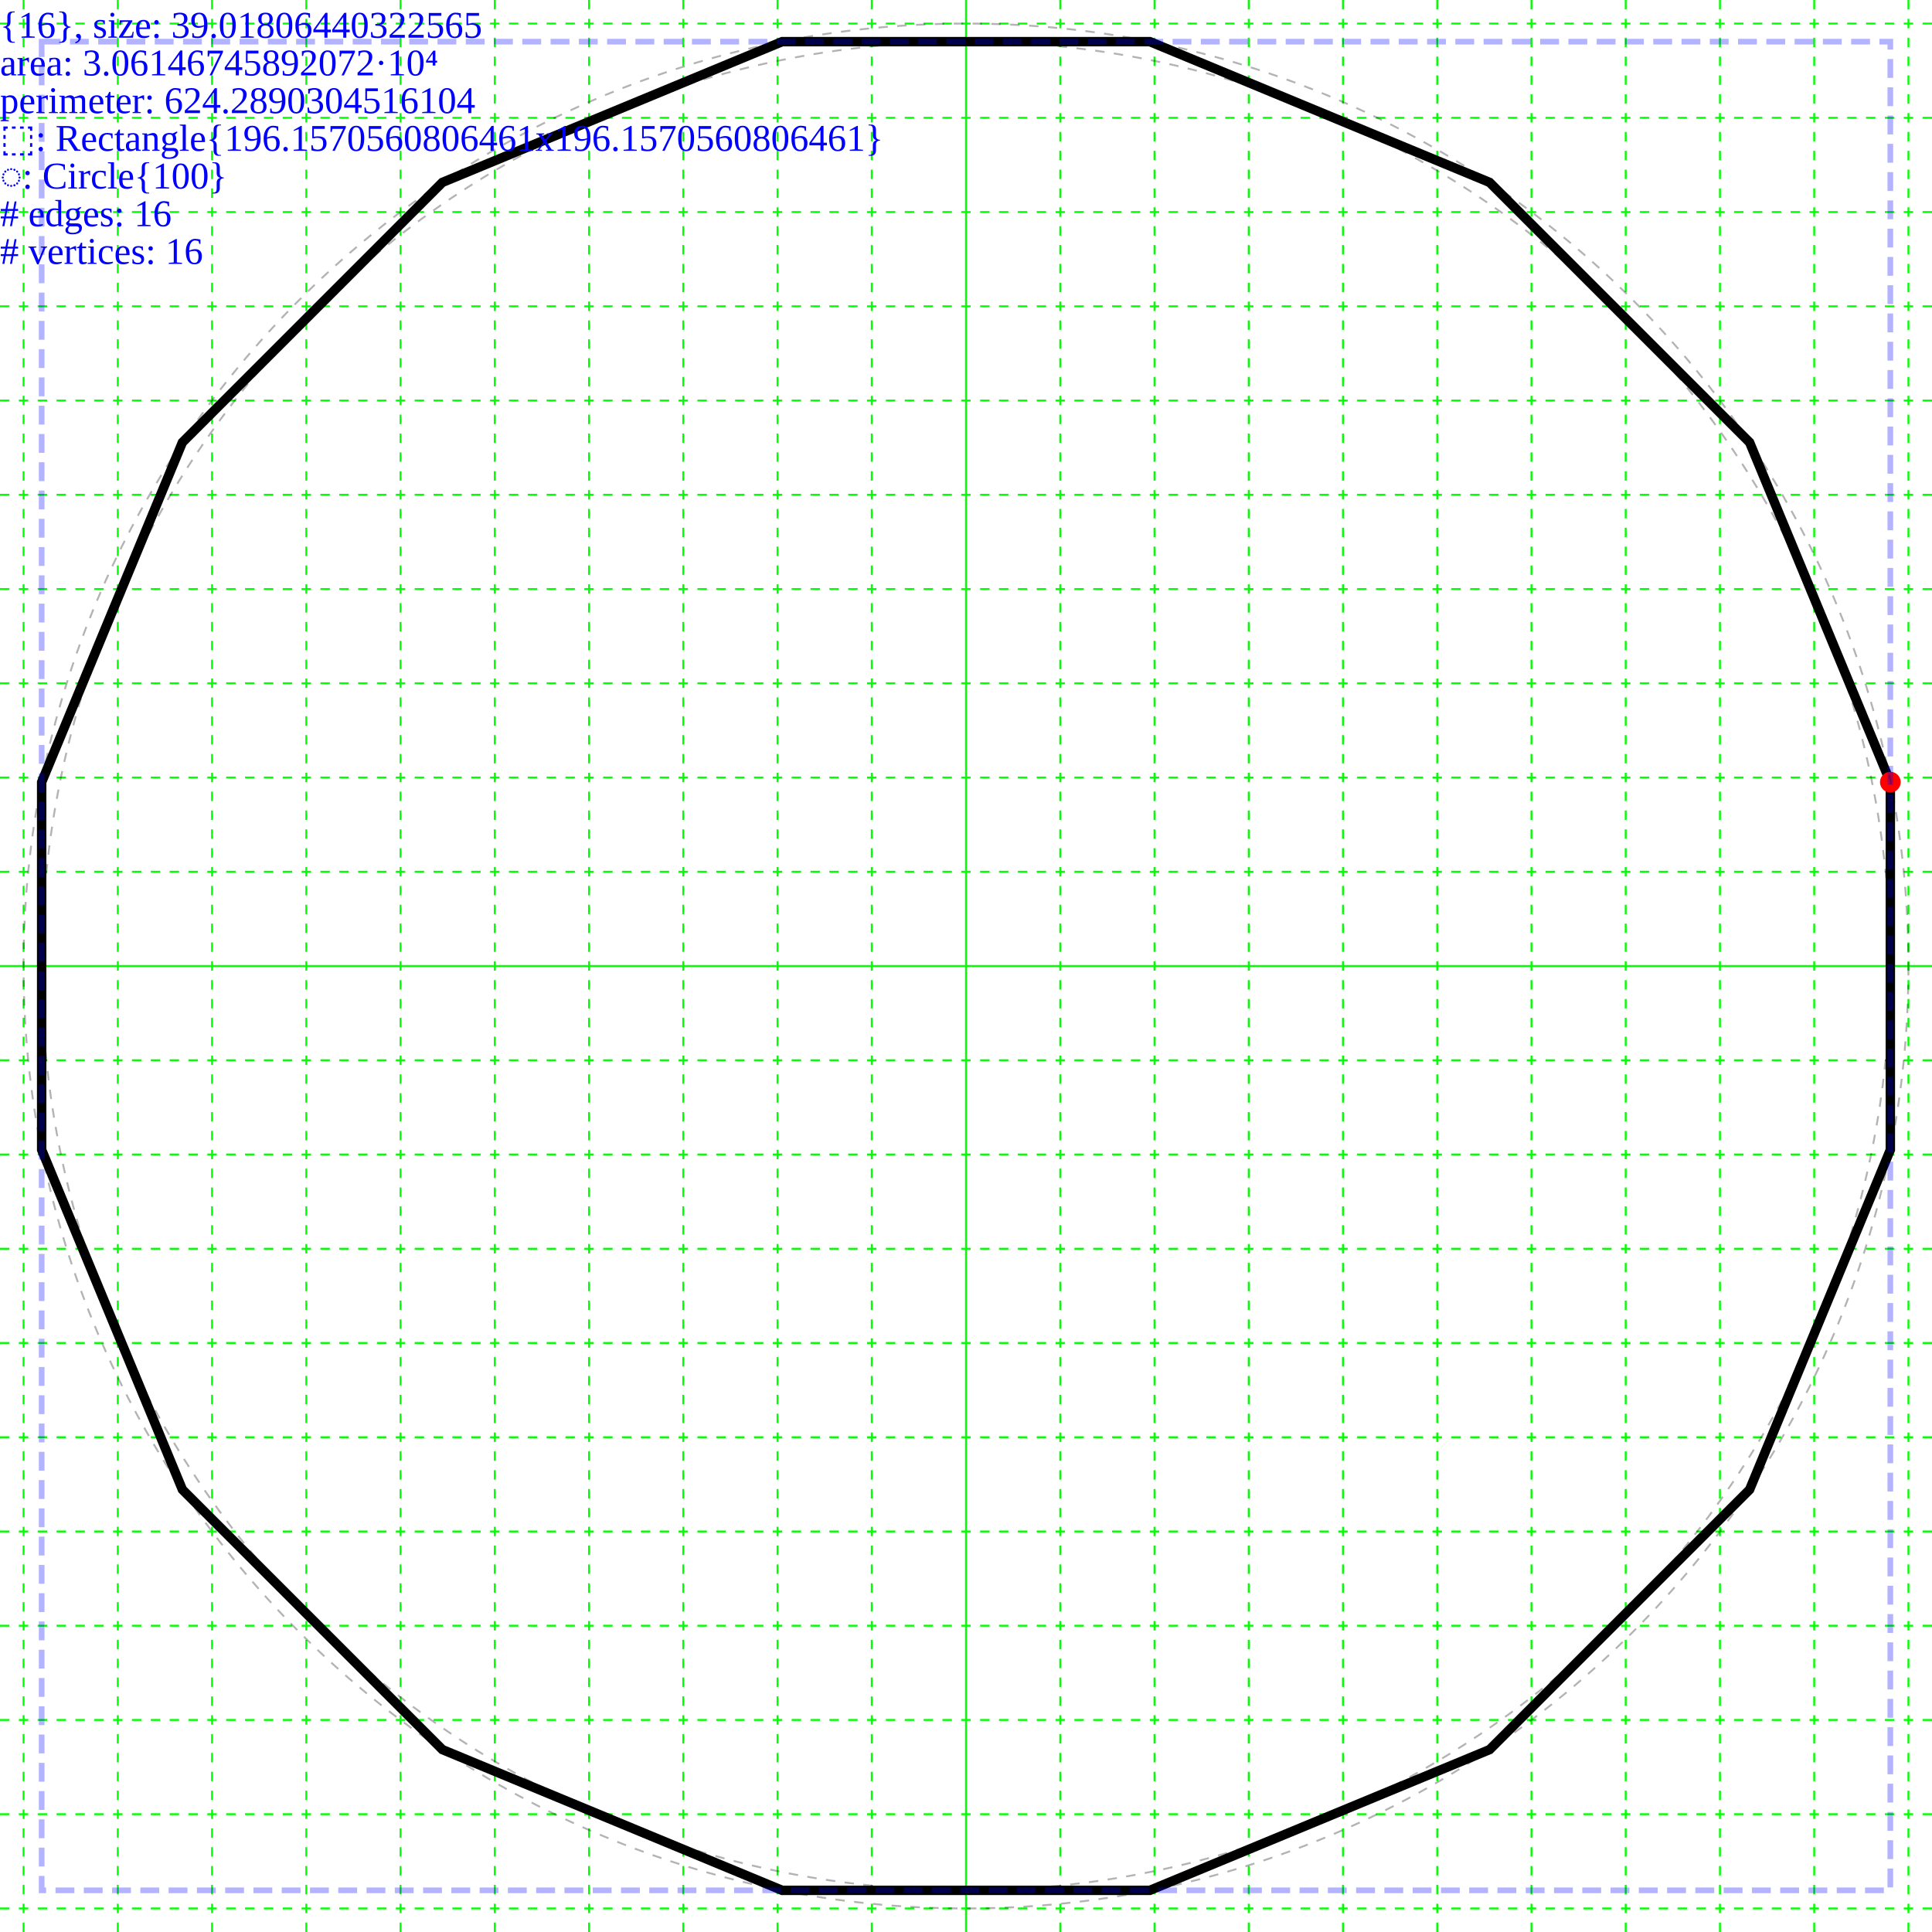
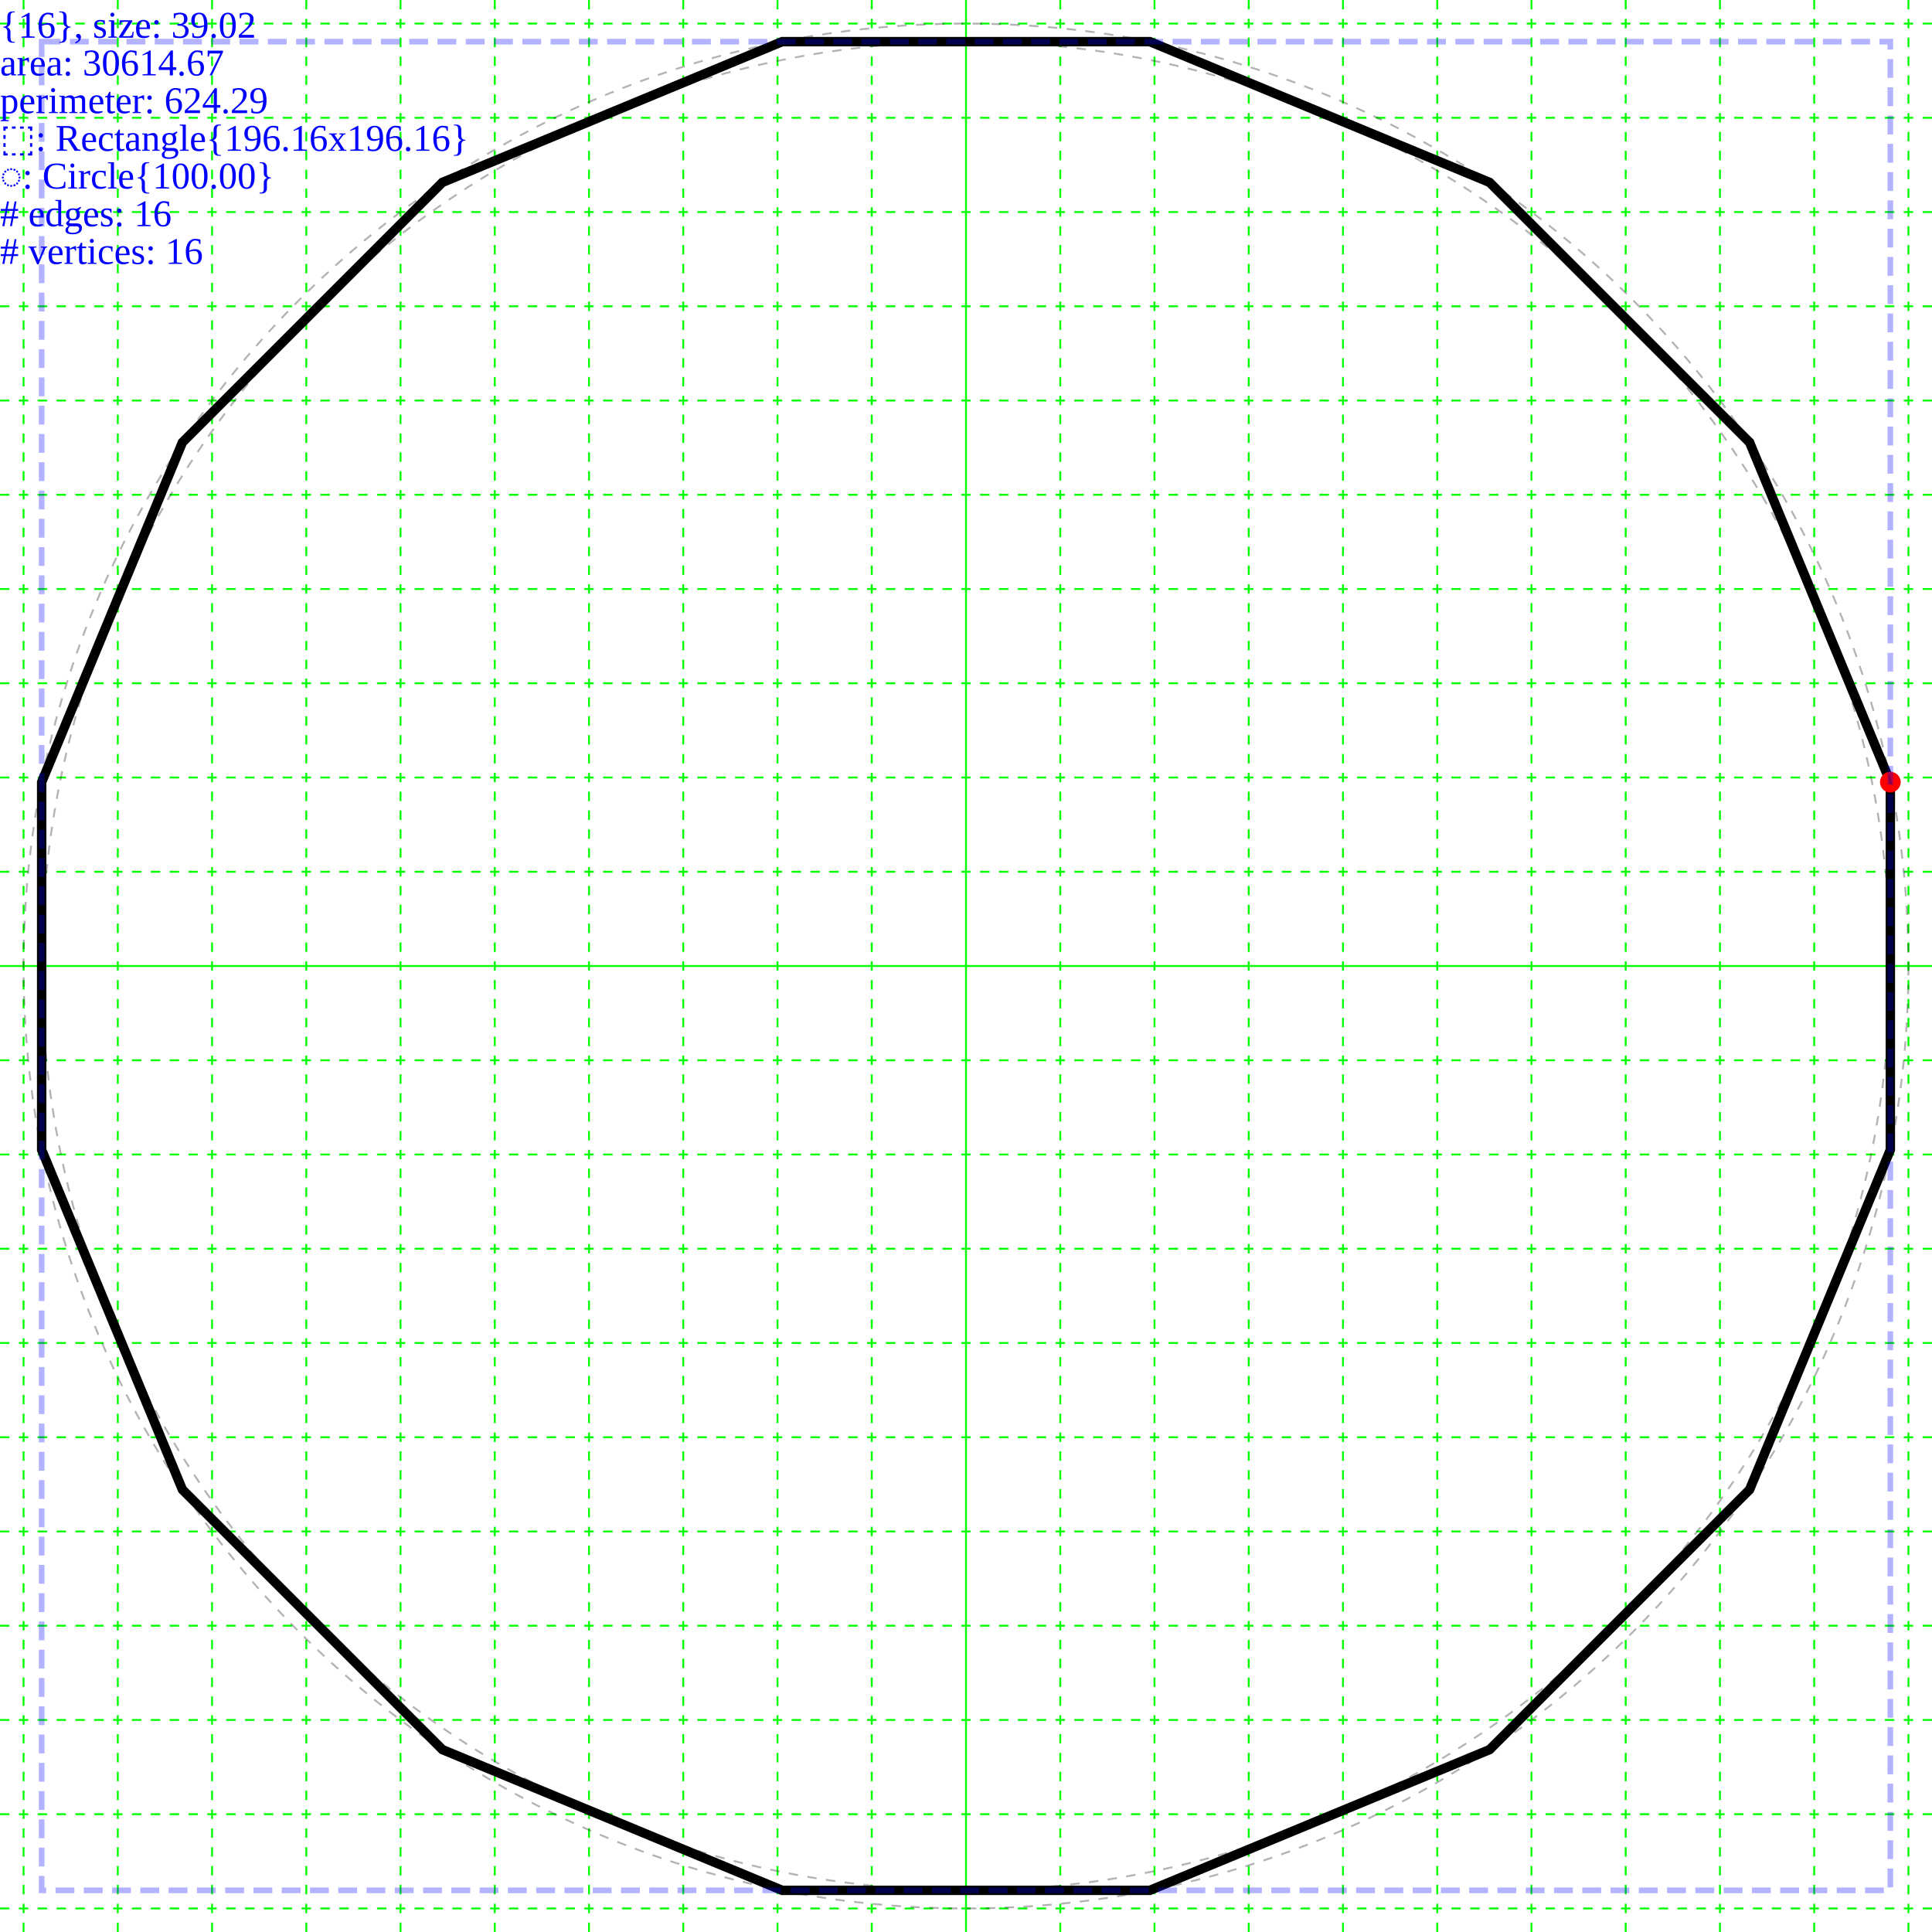
<svg xmlns="http://www.w3.org/2000/svg" height="205.0" width="205.0">
  <g transform="translate(102.5,102.5)">
    <g id="grid">
      <line stroke="#00ff00" stroke-width="0.2" x1="0" x2="0" y1="-102.5" y2="102.5" />
      <line stroke="#00ff00" stroke-dasharray="1,1" stroke-width="0.2" x1="10.0" x2="10.0" y1="-102.5" y2="102.5" />
      <line stroke="#00ff00" stroke-dasharray="1,1" stroke-width="0.2" x1="-10.0" x2="-10.0" y1="-102.5" y2="102.5" />
      <line stroke="#00ff00" stroke-dasharray="1,1" stroke-width="0.2" x1="20.0" x2="20.0" y1="-102.5" y2="102.5" />
      <line stroke="#00ff00" stroke-dasharray="1,1" stroke-width="0.2" x1="-20.0" x2="-20.0" y1="-102.5" y2="102.5" />
      <line stroke="#00ff00" stroke-dasharray="1,1" stroke-width="0.2" x1="30.0" x2="30.0" y1="-102.5" y2="102.5" />
      <line stroke="#00ff00" stroke-dasharray="1,1" stroke-width="0.2" x1="-30.0" x2="-30.0" y1="-102.5" y2="102.5" />
      <line stroke="#00ff00" stroke-dasharray="1,1" stroke-width="0.2" x1="40.0" x2="40.0" y1="-102.5" y2="102.5" />
      <line stroke="#00ff00" stroke-dasharray="1,1" stroke-width="0.2" x1="-40.0" x2="-40.0" y1="-102.5" y2="102.5" />
      <line stroke="#00ff00" stroke-dasharray="1,1" stroke-width="0.2" x1="50.0" x2="50.0" y1="-102.5" y2="102.5" />
      <line stroke="#00ff00" stroke-dasharray="1,1" stroke-width="0.2" x1="-50.0" x2="-50.0" y1="-102.5" y2="102.5" />
      <line stroke="#00ff00" stroke-dasharray="1,1" stroke-width="0.2" x1="60.0" x2="60.0" y1="-102.5" y2="102.5" />
      <line stroke="#00ff00" stroke-dasharray="1,1" stroke-width="0.2" x1="-60.0" x2="-60.0" y1="-102.5" y2="102.5" />
      <line stroke="#00ff00" stroke-dasharray="1,1" stroke-width="0.2" x1="70.0" x2="70.0" y1="-102.5" y2="102.5" />
      <line stroke="#00ff00" stroke-dasharray="1,1" stroke-width="0.2" x1="-70.0" x2="-70.0" y1="-102.5" y2="102.5" />
      <line stroke="#00ff00" stroke-dasharray="1,1" stroke-width="0.2" x1="80.0" x2="80.0" y1="-102.5" y2="102.5" />
      <line stroke="#00ff00" stroke-dasharray="1,1" stroke-width="0.2" x1="-80.0" x2="-80.0" y1="-102.5" y2="102.5" />
      <line stroke="#00ff00" stroke-dasharray="1,1" stroke-width="0.2" x1="90.0" x2="90.0" y1="-102.5" y2="102.5" />
      <line stroke="#00ff00" stroke-dasharray="1,1" stroke-width="0.2" x1="-90.0" x2="-90.0" y1="-102.5" y2="102.5" />
      <line stroke="#00ff00" stroke-dasharray="1,1" stroke-width="0.2" x1="100.0" x2="100.0" y1="-102.5" y2="102.5" />
      <line stroke="#00ff00" stroke-dasharray="1,1" stroke-width="0.2" x1="-100.0" x2="-100.0" y1="-102.5" y2="102.5" />
      <line stroke="#00ff00" stroke-dasharray="1,1" stroke-width="0.2" x1="110.0" x2="110.0" y1="-102.5" y2="102.5" />
      <line stroke="#00ff00" stroke-dasharray="1,1" stroke-width="0.2" x1="-110.0" x2="-110.0" y1="-102.5" y2="102.5" />
      <line stroke="#00ff00" stroke-width="0.2" x1="-102.5" x2="102.5" y1="0" y2="0" />
      <line stroke="#00ff00" stroke-dasharray="1,1" stroke-width="0.2" x1="-102.5" x2="102.5" y1="10.0" y2="10.0" />
      <line stroke="#00ff00" stroke-dasharray="1,1" stroke-width="0.2" x1="-102.5" x2="102.5" y1="-10.0" y2="-10.0" />
      <line stroke="#00ff00" stroke-dasharray="1,1" stroke-width="0.2" x1="-102.5" x2="102.5" y1="20.0" y2="20.0" />
      <line stroke="#00ff00" stroke-dasharray="1,1" stroke-width="0.2" x1="-102.5" x2="102.5" y1="-20.0" y2="-20.0" />
      <line stroke="#00ff00" stroke-dasharray="1,1" stroke-width="0.2" x1="-102.5" x2="102.5" y1="30.0" y2="30.0" />
      <line stroke="#00ff00" stroke-dasharray="1,1" stroke-width="0.2" x1="-102.5" x2="102.5" y1="-30.0" y2="-30.0" />
      <line stroke="#00ff00" stroke-dasharray="1,1" stroke-width="0.2" x1="-102.5" x2="102.5" y1="40.0" y2="40.0" />
      <line stroke="#00ff00" stroke-dasharray="1,1" stroke-width="0.2" x1="-102.5" x2="102.5" y1="-40.0" y2="-40.0" />
      <line stroke="#00ff00" stroke-dasharray="1,1" stroke-width="0.2" x1="-102.5" x2="102.5" y1="50.0" y2="50.0" />
      <line stroke="#00ff00" stroke-dasharray="1,1" stroke-width="0.2" x1="-102.5" x2="102.5" y1="-50.0" y2="-50.0" />
      <line stroke="#00ff00" stroke-dasharray="1,1" stroke-width="0.2" x1="-102.5" x2="102.5" y1="60.0" y2="60.0" />
      <line stroke="#00ff00" stroke-dasharray="1,1" stroke-width="0.2" x1="-102.5" x2="102.5" y1="-60.0" y2="-60.0" />
      <line stroke="#00ff00" stroke-dasharray="1,1" stroke-width="0.2" x1="-102.5" x2="102.5" y1="70.0" y2="70.0" />
      <line stroke="#00ff00" stroke-dasharray="1,1" stroke-width="0.2" x1="-102.5" x2="102.5" y1="-70.0" y2="-70.0" />
      <line stroke="#00ff00" stroke-dasharray="1,1" stroke-width="0.2" x1="-102.5" x2="102.5" y1="80.0" y2="80.0" />
      <line stroke="#00ff00" stroke-dasharray="1,1" stroke-width="0.2" x1="-102.5" x2="102.5" y1="-80.0" y2="-80.0" />
      <line stroke="#00ff00" stroke-dasharray="1,1" stroke-width="0.2" x1="-102.5" x2="102.5" y1="90.0" y2="90.0" />
      <line stroke="#00ff00" stroke-dasharray="1,1" stroke-width="0.2" x1="-102.5" x2="102.5" y1="-90.0" y2="-90.0" />
      <line stroke="#00ff00" stroke-dasharray="1,1" stroke-width="0.2" x1="-102.5" x2="102.5" y1="100.0" y2="100.0" />
      <line stroke="#00ff00" stroke-dasharray="1,1" stroke-width="0.2" x1="-102.5" x2="102.5" y1="-100.0" y2="-100.0" />
      <line stroke="#00ff00" stroke-dasharray="1,1" stroke-width="0.2" x1="-102.5" x2="102.5" y1="110.0" y2="110.0" />
      <line stroke="#00ff00" stroke-dasharray="1,1" stroke-width="0.2" x1="-102.5" x2="102.5" y1="-110.0" y2="-110.0" />
      <line stroke="#00ff00" stroke-dasharray="1,1" stroke-width="0.2" x1="-102.5" x2="102.5" y1="120.0" y2="120.0" />
      <line stroke="#00ff00" stroke-dasharray="1,1" stroke-width="0.2" x1="-102.5" x2="102.5" y1="-120.0" y2="-120.0" />
      <line stroke="#00ff00" stroke-dasharray="1,1" stroke-width="0.2" x1="-102.5" x2="102.5" y1="130.0" y2="130.0" />
      <line stroke="#00ff00" stroke-dasharray="1,1" stroke-width="0.2" x1="-102.5" x2="102.5" y1="-130.0" y2="-130.0" />
      <line stroke="#00ff00" stroke-dasharray="1,1" stroke-width="0.2" x1="-102.5" x2="102.5" y1="140.0" y2="140.0" />
      <line stroke="#00ff00" stroke-dasharray="1,1" stroke-width="0.2" x1="-102.5" x2="102.5" y1="-140.0" y2="-140.0" />
      <line stroke="#00ff00" stroke-dasharray="1,1" stroke-width="0.2" x1="-102.5" x2="102.5" y1="150.0" y2="150.0" />
      <line stroke="#00ff00" stroke-dasharray="1,1" stroke-width="0.2" x1="-102.5" x2="102.5" y1="-150.0" y2="-150.0" />
      <line stroke="#00ff00" stroke-dasharray="1,1" stroke-width="0.2" x1="-102.5" x2="102.5" y1="160.0" y2="160.0" />
      <line stroke="#00ff00" stroke-dasharray="1,1" stroke-width="0.2" x1="-102.5" x2="102.5" y1="-160.0" y2="-160.0" />
      <line stroke="#00ff00" stroke-dasharray="1,1" stroke-width="0.2" x1="-102.5" x2="102.5" y1="170.0" y2="170.0" />
      <line stroke="#00ff00" stroke-dasharray="1,1" stroke-width="0.2" x1="-102.5" x2="102.5" y1="-170.0" y2="-170.0" />
      <line stroke="#00ff00" stroke-dasharray="1,1" stroke-width="0.2" x1="-102.5" x2="102.5" y1="180.0" y2="180.0" />
      <line stroke="#00ff00" stroke-dasharray="1,1" stroke-width="0.2" x1="-102.5" x2="102.5" y1="-180.0" y2="-180.0" />
      <line stroke="#00ff00" stroke-dasharray="1,1" stroke-width="0.2" x1="-102.5" x2="102.5" y1="190.0" y2="190.0" />
      <line stroke="#00ff00" stroke-dasharray="1,1" stroke-width="0.2" x1="-102.5" x2="102.5" y1="-190.0" y2="-190.0" />
      <line stroke="#00ff00" stroke-dasharray="1,1" stroke-width="0.2" x1="-102.5" x2="102.5" y1="200.0" y2="200.0" />
      <line stroke="#00ff00" stroke-dasharray="1,1" stroke-width="0.2" x1="-102.5" x2="102.5" y1="-200.0" y2="-200.0" />
      <line stroke="#00ff00" stroke-dasharray="1,1" stroke-width="0.2" x1="-102.5" x2="102.5" y1="210.0" y2="210.0" />
      <line stroke="#00ff00" stroke-dasharray="1,1" stroke-width="0.2" x1="-102.5" x2="102.5" y1="-210.0" y2="-210.0" />
    </g>
    <g>
      <polygon fill="none" points="98.079,-19.509 98.079,19.509 83.147,55.557 55.557,83.147 19.509,98.079 -19.509,98.079 -55.557,83.147 -83.147,55.557 -98.079,19.509 -98.079,-19.509 -83.147,-55.557 -55.557,-83.147 -19.509,-98.079 19.509,-98.079 55.557,-83.147 83.147,-55.557" stroke="black" stroke-width="1" />
      <circle cx="98.079" cy="-19.509" fill="#ff0000" r="1.1" />
      <circle fill="none" r="98.079" stroke="black" stroke-dasharray="1,1" stroke-opacity="0.3" stroke-width="0.2" />
      <circle fill="none" r="100.0" stroke="black" stroke-dasharray="1,1" stroke-opacity="0.3" stroke-width="0.2" />
      <rect fill="none" height="196.157" stroke="blue" stroke-dasharray="2,1" stroke-opacity="0.3" stroke-width="0.6" width="196.157" x="-98.079" y="-98.079" />
    </g>
  </g>
  <g>
    <text fill="blue" font-size="4.0" id="info" x="0" y="0">
-       <tspan dy="4.0" x="0">{16}, size: 39.01806440322565</tspan>
-       <tspan dy="4.0" x="0">area: 3.06146745892072·10⁴</tspan>
-       <tspan dy="4.0" x="0">perimeter: 624.2890304516104</tspan>
-       <tspan dy="4.0" x="0">⬚: Rectangle{196.1570560806461x196.1570560806461}</tspan>
-       <tspan dy="4.0" x="0">◌: Circle{100}</tspan>
+       <tspan dy="4.0" x="0">{16}, size: 39.02</tspan>
+       <tspan dy="4.0" x="0">area: 30614.67</tspan>
+       <tspan dy="4.0" x="0">perimeter: 624.29</tspan>
+       <tspan dy="4.0" x="0">⬚: Rectangle{196.16x196.16}</tspan>
+       <tspan dy="4.0" x="0">◌: Circle{100.00}</tspan>
      <tspan dy="4.0" x="0"># edges: 16</tspan>
      <tspan dy="4.0" x="0"># vertices: 16</tspan>
    </text>
  </g>
</svg>
